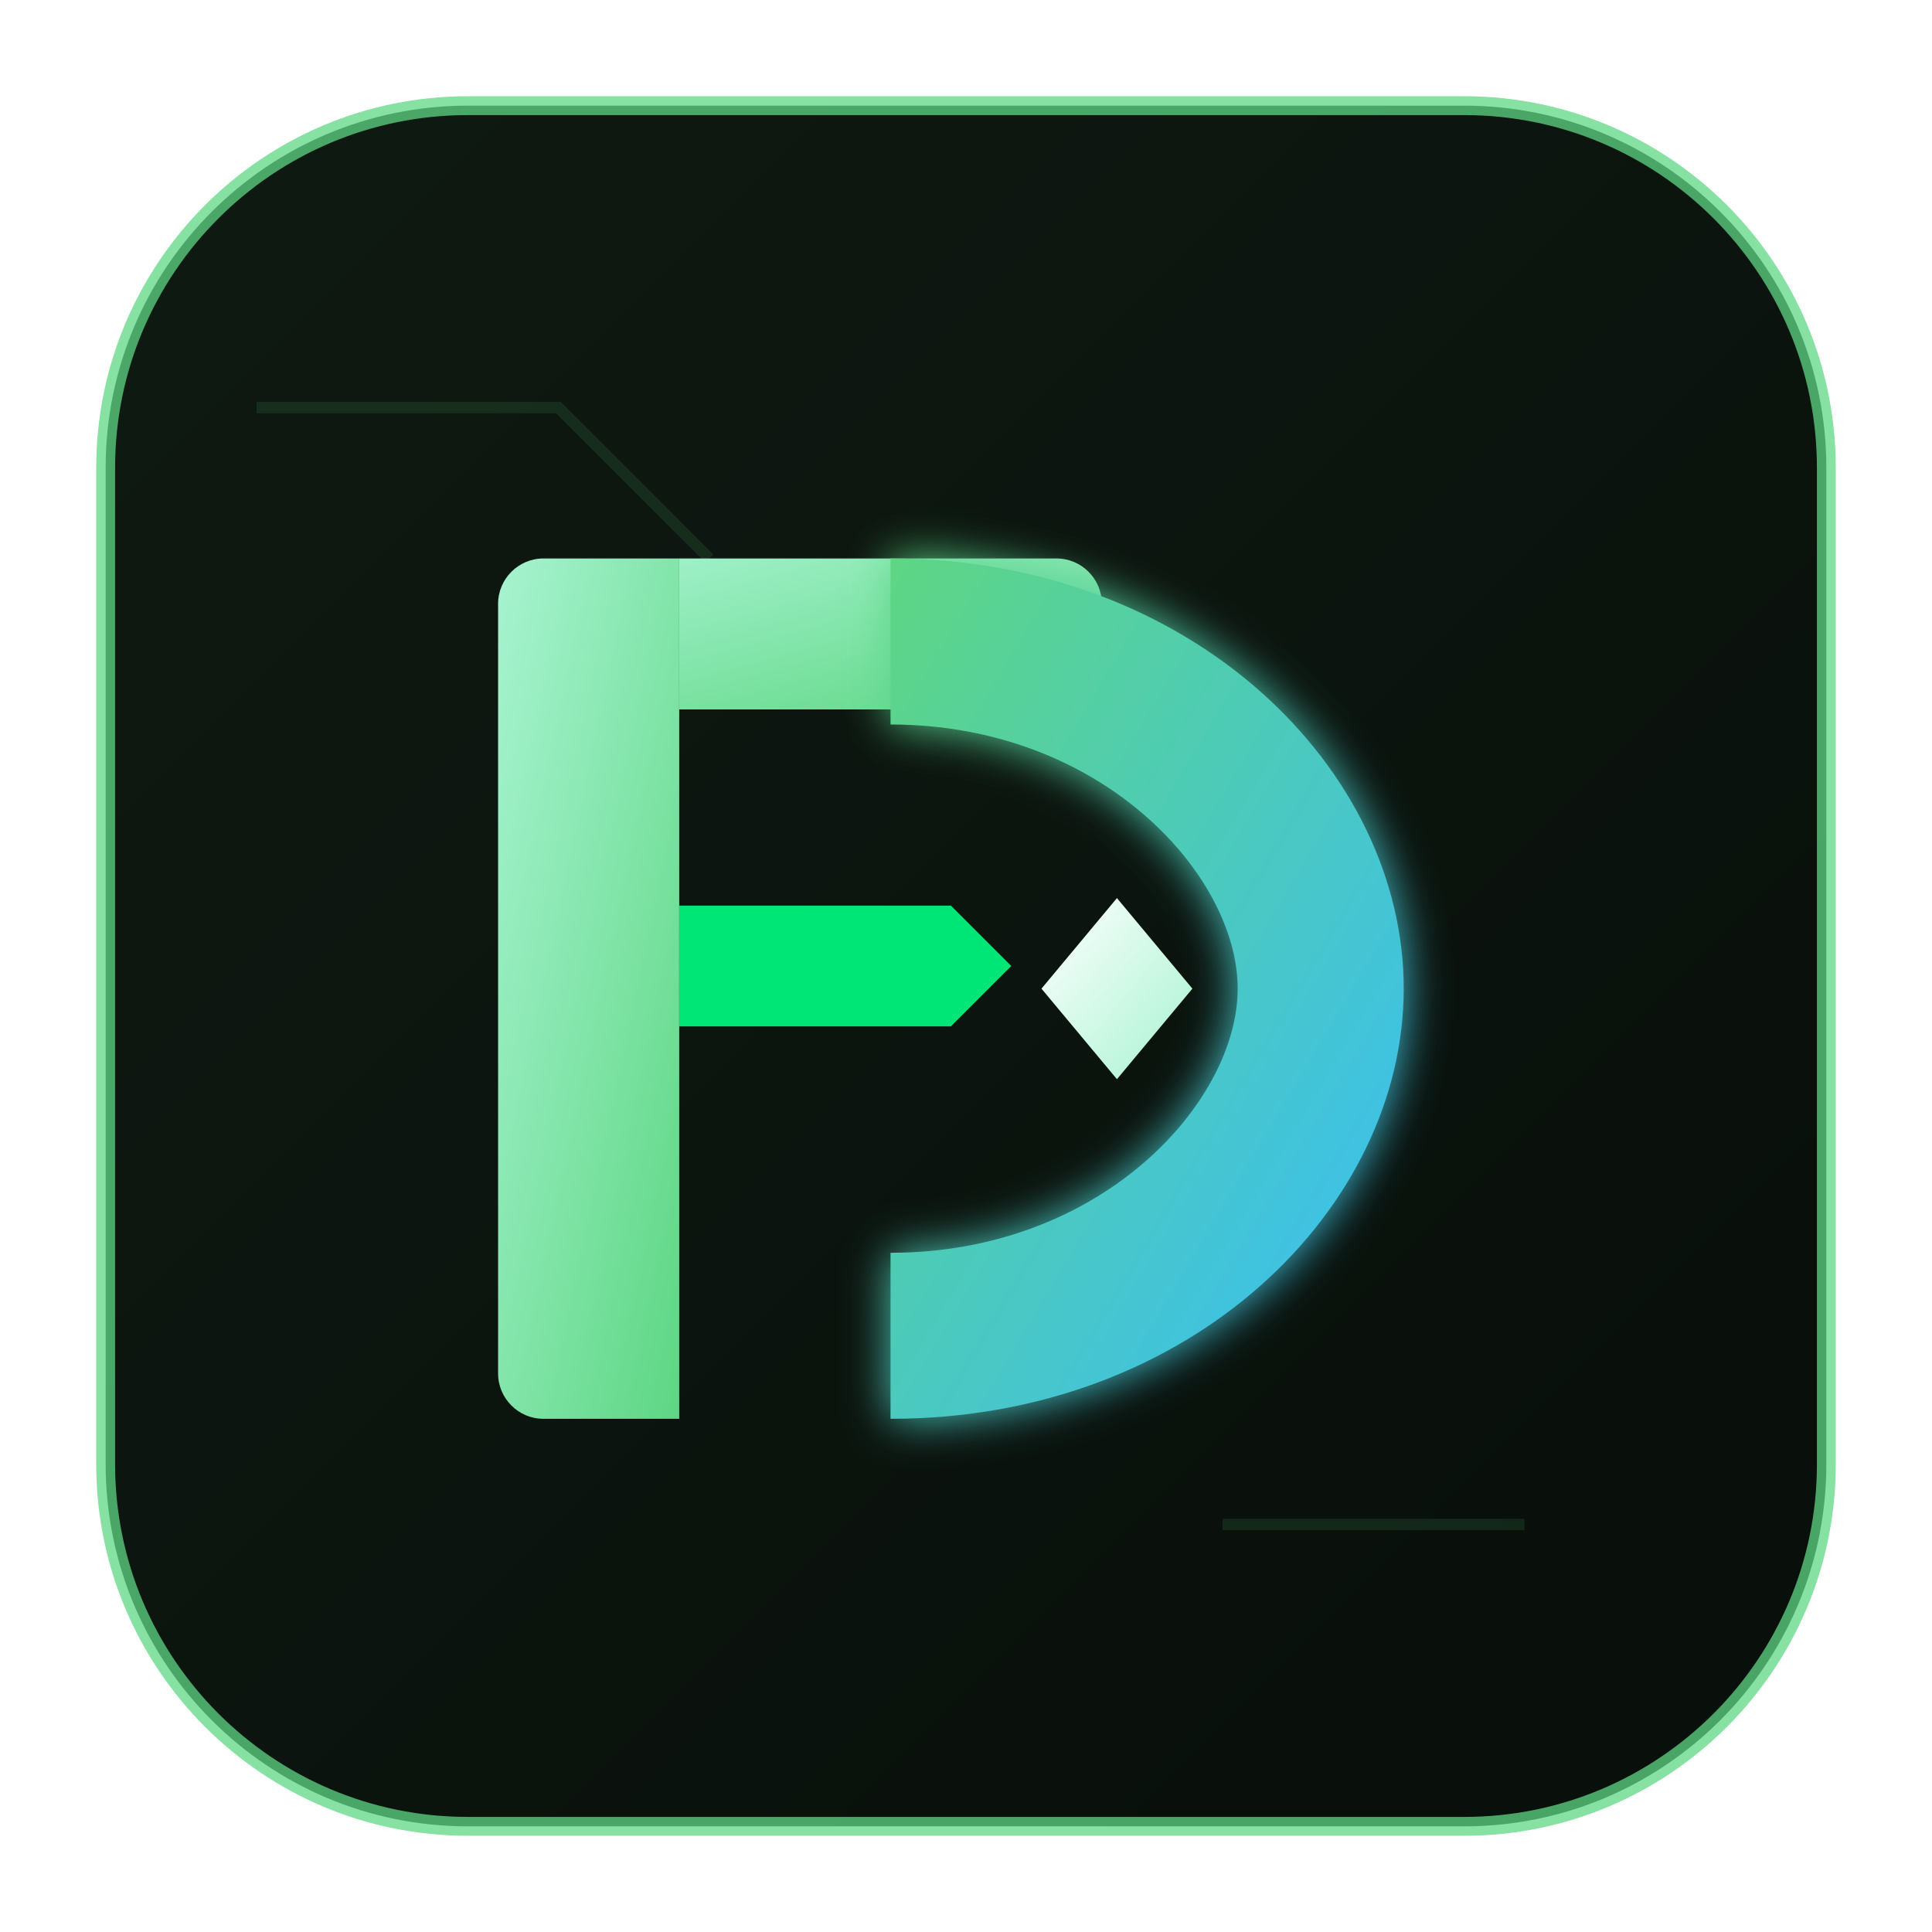
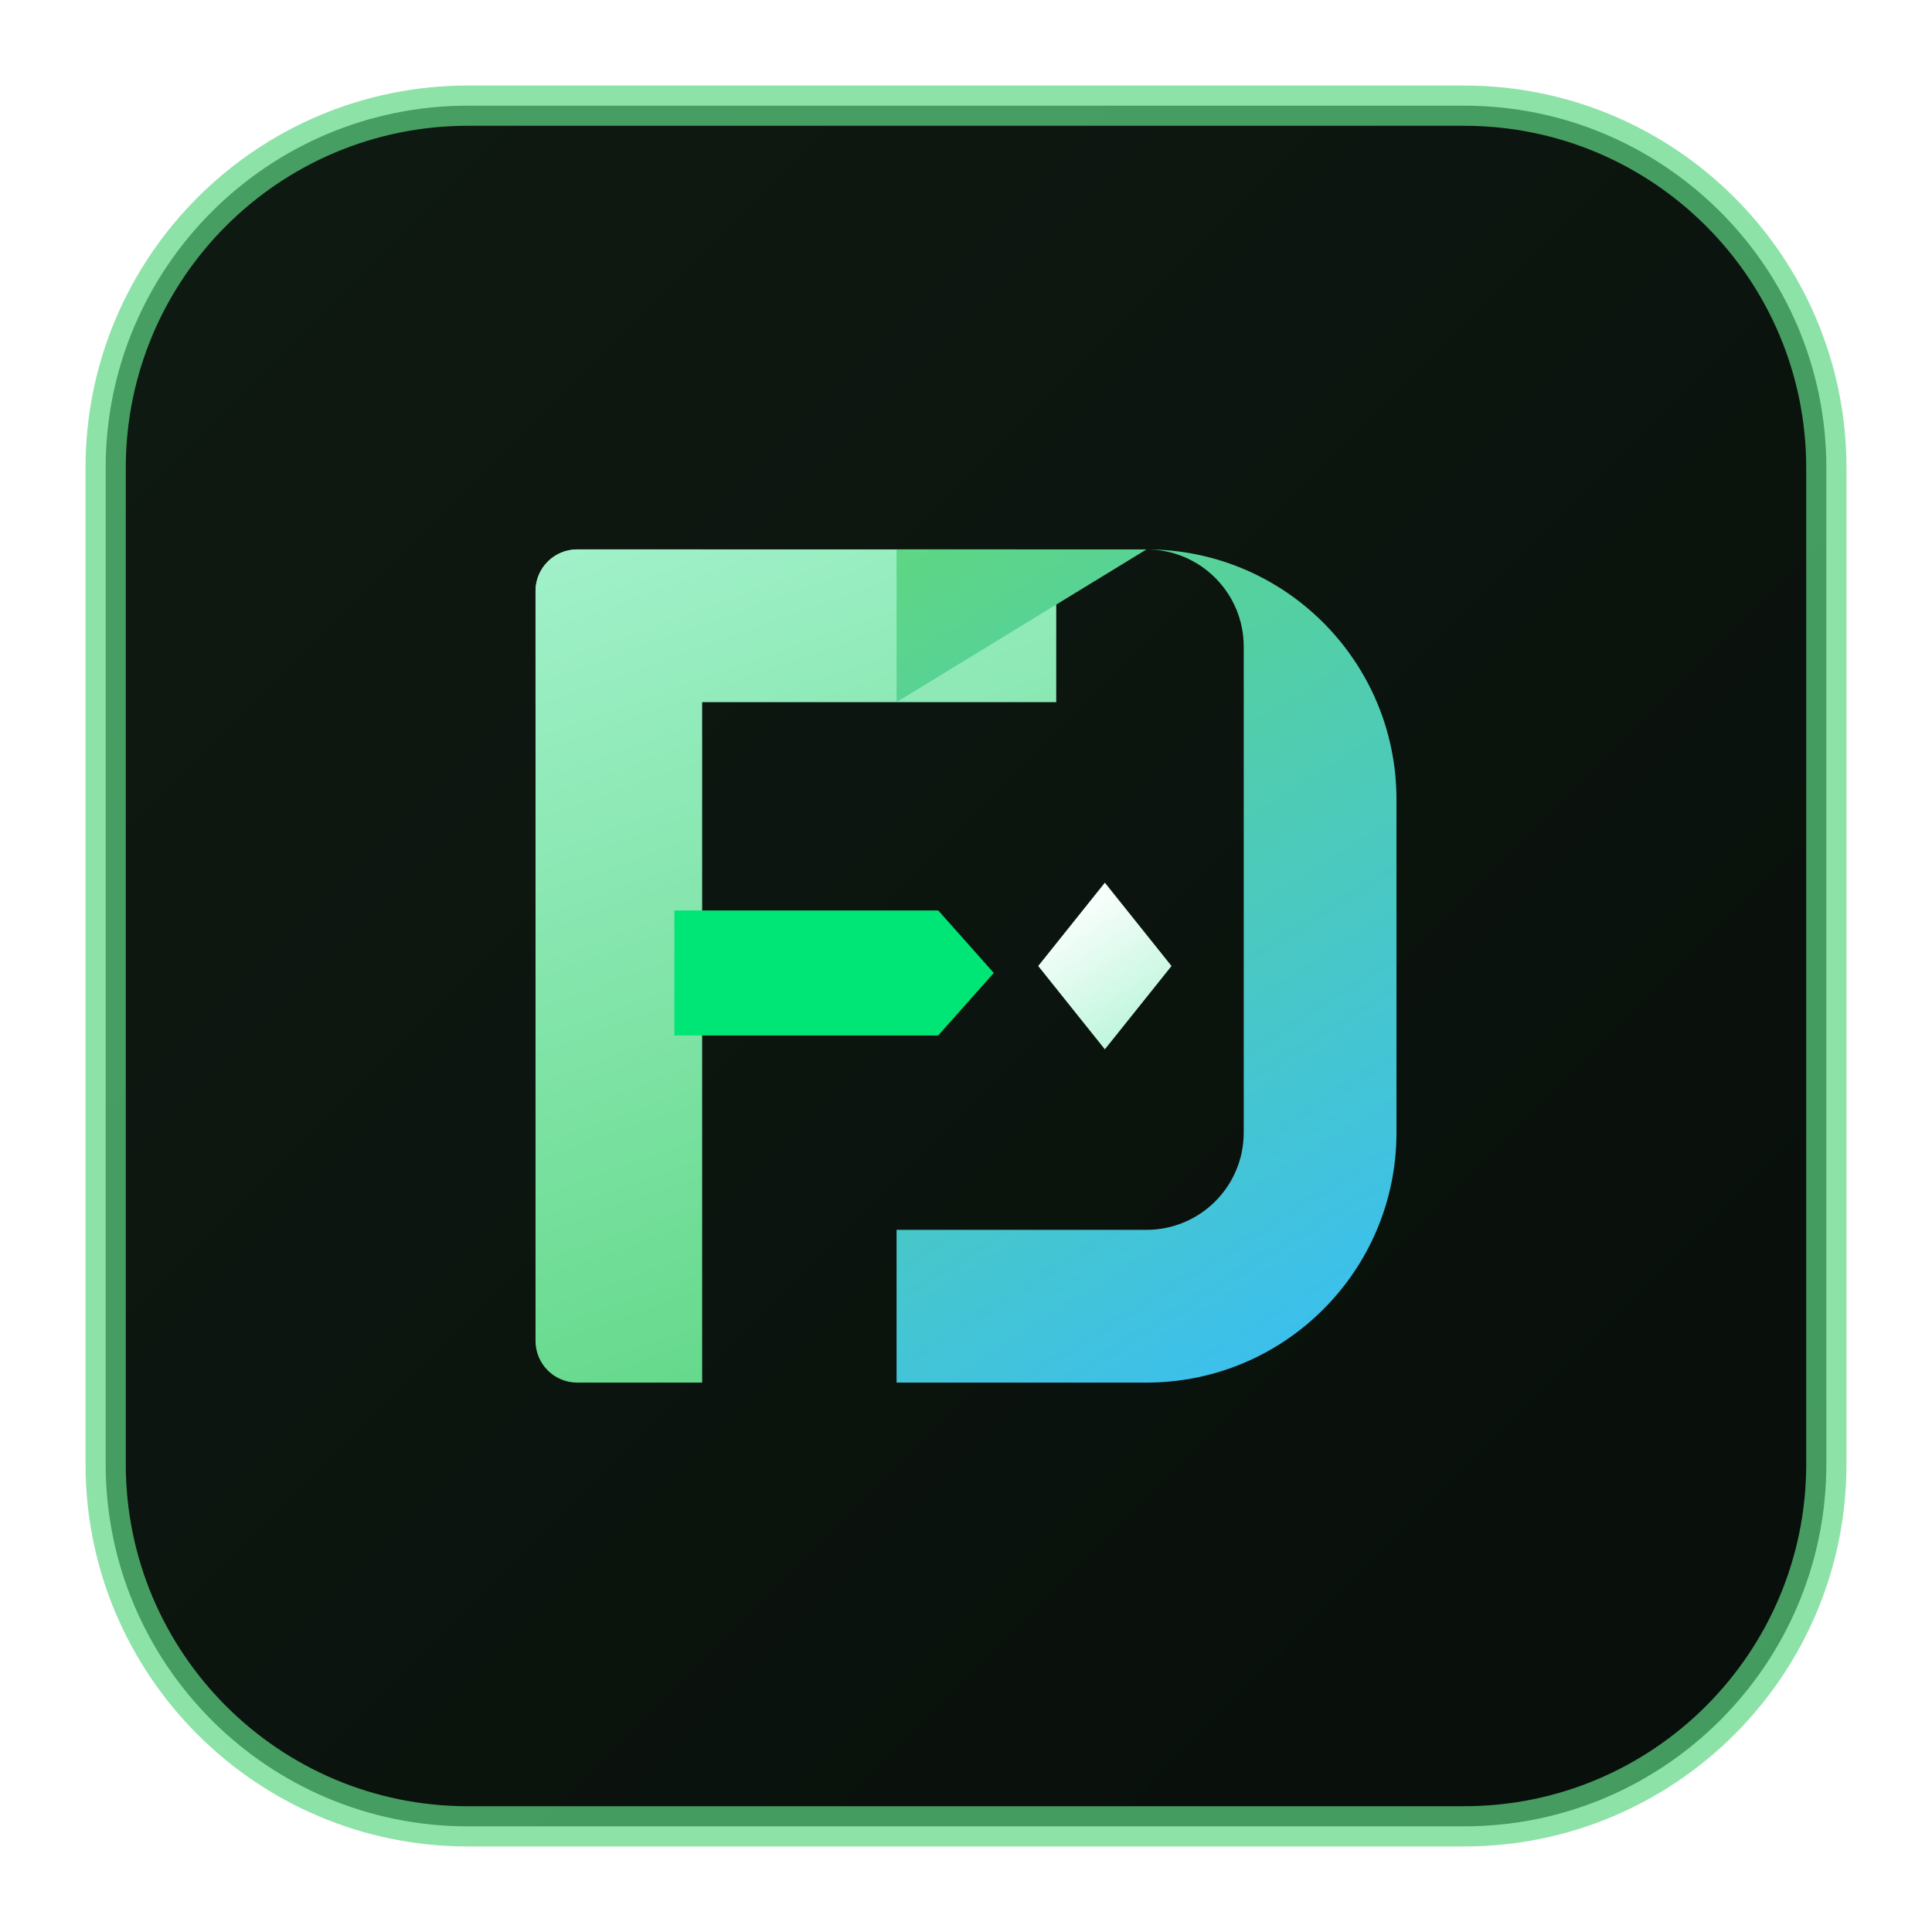
- <svg xmlns="http://www.w3.org/2000/svg" viewBox="0 0 256 256" width="256" height="256">
+ <svg xmlns="http://www.w3.org/2000/svg" viewBox="0 0 48 48" width="48" height="48">
  <defs>
-     <linearGradient id="bgGrad" x1="0%" y1="0%" x2="100%" y2="100%">
-       <stop offset="0%" stop-color="#0F1A12" />
-       <stop offset="100%" stop-color="#080E0A" />
+     <linearGradient id="g1" gradientUnits="userSpaceOnUse" x1="2.625" y1="2.625" x2="45.375" y2="45.375">
+       <stop offset="0" stop-color="#0F1A12" />
+       <stop offset="1" stop-color="#080E0A" />
    </linearGradient>
-     <linearGradient id="fGrad" x1="0%" y1="0%" x2="100%" y2="100%">
-       <stop offset="0%" stop-color="#A7F3D0" />
-       <stop offset="100%" stop-color="#5ED684" />
+     <linearGradient id="g2" gradientUnits="userSpaceOnUse" x1="11.925" y1="11.925" x2="20.55" y2="36.075">
+       <stop offset="0" stop-color="#A7F3D0" />
+       <stop offset="1" stop-color="#5ED684" />
    </linearGradient>
-     <linearGradient id="dGrad" x1="0%" y1="0%" x2="100%" y2="100%">
-       <stop offset="0%" stop-color="#5ED684" />
-       <stop offset="100%" stop-color="#38BDF8" />
+     <linearGradient id="g3" gradientUnits="userSpaceOnUse" x1="11.925" y1="11.925" x2="20.55" y2="36.075">
+       <stop offset="0" stop-color="#A7F3D0" />
+       <stop offset="1" stop-color="#5ED684" />
    </linearGradient>
-     <linearGradient id="sparkGrad" x1="0%" y1="0%" x2="100%" y2="100%">
-       <stop offset="0%" stop-color="#FFFFFF" />
-       <stop offset="100%" stop-color="#A7F3D0" />
+     <linearGradient id="g4" gradientUnits="userSpaceOnUse" x1="22.275" y1="13.65" x2="35.212" y2="34.35">
+       <stop offset="0" stop-color="#5ED684" />
+       <stop offset="1" stop-color="#38BDF8" />
    </linearGradient>
-     <filter id="glow" x="-20%" y="-20%" width="140%" height="140%">
-       <feGaussianBlur stdDeviation="3" result="blur" />
-       <feComposite in="SourceGraphic" in2="blur" operator="over" />
-     </filter>
+     <linearGradient id="g5" gradientUnits="userSpaceOnUse" x1="27.105" y1="21.93" x2="29.865" y2="26.07">
+       <stop offset="0" stop-color="#FFFFFF" />
+       <stop offset="1" stop-color="#A7F3D0" />
+     </linearGradient>
  </defs>
-   <rect x="14" y="14" width="228" height="228" rx="48" ry="48" fill="url(#bgGrad)" stroke="#5ED684" stroke-opacity="0.75" stroke-width="2.5" />
-   <path d="M 34 54 L 74 54 L 94 74 M 162 202 L 202 202" fill="none" stroke="#5ED684" stroke-opacity="0.12" stroke-width="1.5" />
-   <g id="emblem">
-     <path d="M 72 74 C 68.7 74 66 76.7 66 80 L 66 182 C 66 185.3 68.7 188 72 188 L 90 188 L 90 74 Z" fill="url(#fGrad)" />
-     <path d="M 72 74 L 140 74 C 143.3 74 146 76.7 146 80 L 146 94 L 90 94 L 90 74 Z" fill="url(#fGrad)" />
-     <path d="M 90 120 L 126 120 L 134 128 L 126 136 L 90 136 Z" fill="#00E676" />
-     <path d="M 118 74 C 158 74 186 102 186 131 C 186 160 158 188 118 188 L 118 166 C 146 166 164 146 164 131 C 164 116 146 96 118 96 Z" fill="url(#dGrad)" filter="url(#glow)" />
-     <polygon points="148,119 158,131 148,143 138,131" fill="url(#sparkGrad)" />
-   </g>
+   <path d="M2.625 11.625 A9 9 0 0 1 11.625 2.625 L36.375 2.625 A9 9 0 0 1 45.375 11.625 L45.375 36.375 A9 9 0 0 1 36.375 45.375 L11.625 45.375 A9 9 0 0 1 2.625 36.375 Z" fill="url(#g1)" fill-rule="evenodd" />
+   <path d="M2.625 11.625 A9 9 0 0 1 11.625 2.625 L36.375 2.625 A9 9 0 0 1 45.375 11.625 L45.375 36.375 A9 9 0 0 1 36.375 45.375 L11.625 45.375 A9 9 0 0 1 2.625 36.375 Z" fill="none" stroke="#5ED684" stroke-opacity="0.706" stroke-width="1" />
+   <path d="M13.305 14.685 A1.035 1.035 0 0 1 14.34 13.65 L15.375 13.65 L17.445 13.65 L17.445 34.35 L14.34 34.35 A1.035 1.035 0 0 1 13.305 33.315 Z" fill="url(#g2)" fill-rule="evenodd" />
+   <path d="M13.305 14.685 A1.035 1.035 0 0 1 14.34 13.65 L25.207 13.65 A1.035 1.035 0 0 1 26.242 14.685 L26.242 17.445 L24.172 17.445 L13.305 17.445 Z" fill="url(#g3)" fill-rule="evenodd" />
+   <path d="M16.755 22.62 L23.31 22.62 L24.69 24.172 L23.31 25.725 L16.755 25.725 Z" fill="#00E676" fill-rule="evenodd" />
+   <path d="M28.485 13.65 A6.21 6.21 0 0 1 34.695 19.86 L34.695 21.93 L34.695 34.35 L34.695 28.14 A6.21 6.21 0 0 1 28.485 34.35 L22.275 34.35 L22.275 30.555 L28.485 30.555 A2.415 2.415 0 0 0 30.9 28.14 L30.9 16.065 A2.415 2.415 0 0 0 28.485 13.65 L22.275 17.445 L22.275 13.65 Z" fill="url(#g4)" fill-rule="evenodd" />
+   <path d="M27.45 21.93 L29.106 24 L27.45 26.07 L25.794 24 Z" fill="url(#g5)" fill-rule="evenodd" />
</svg>
